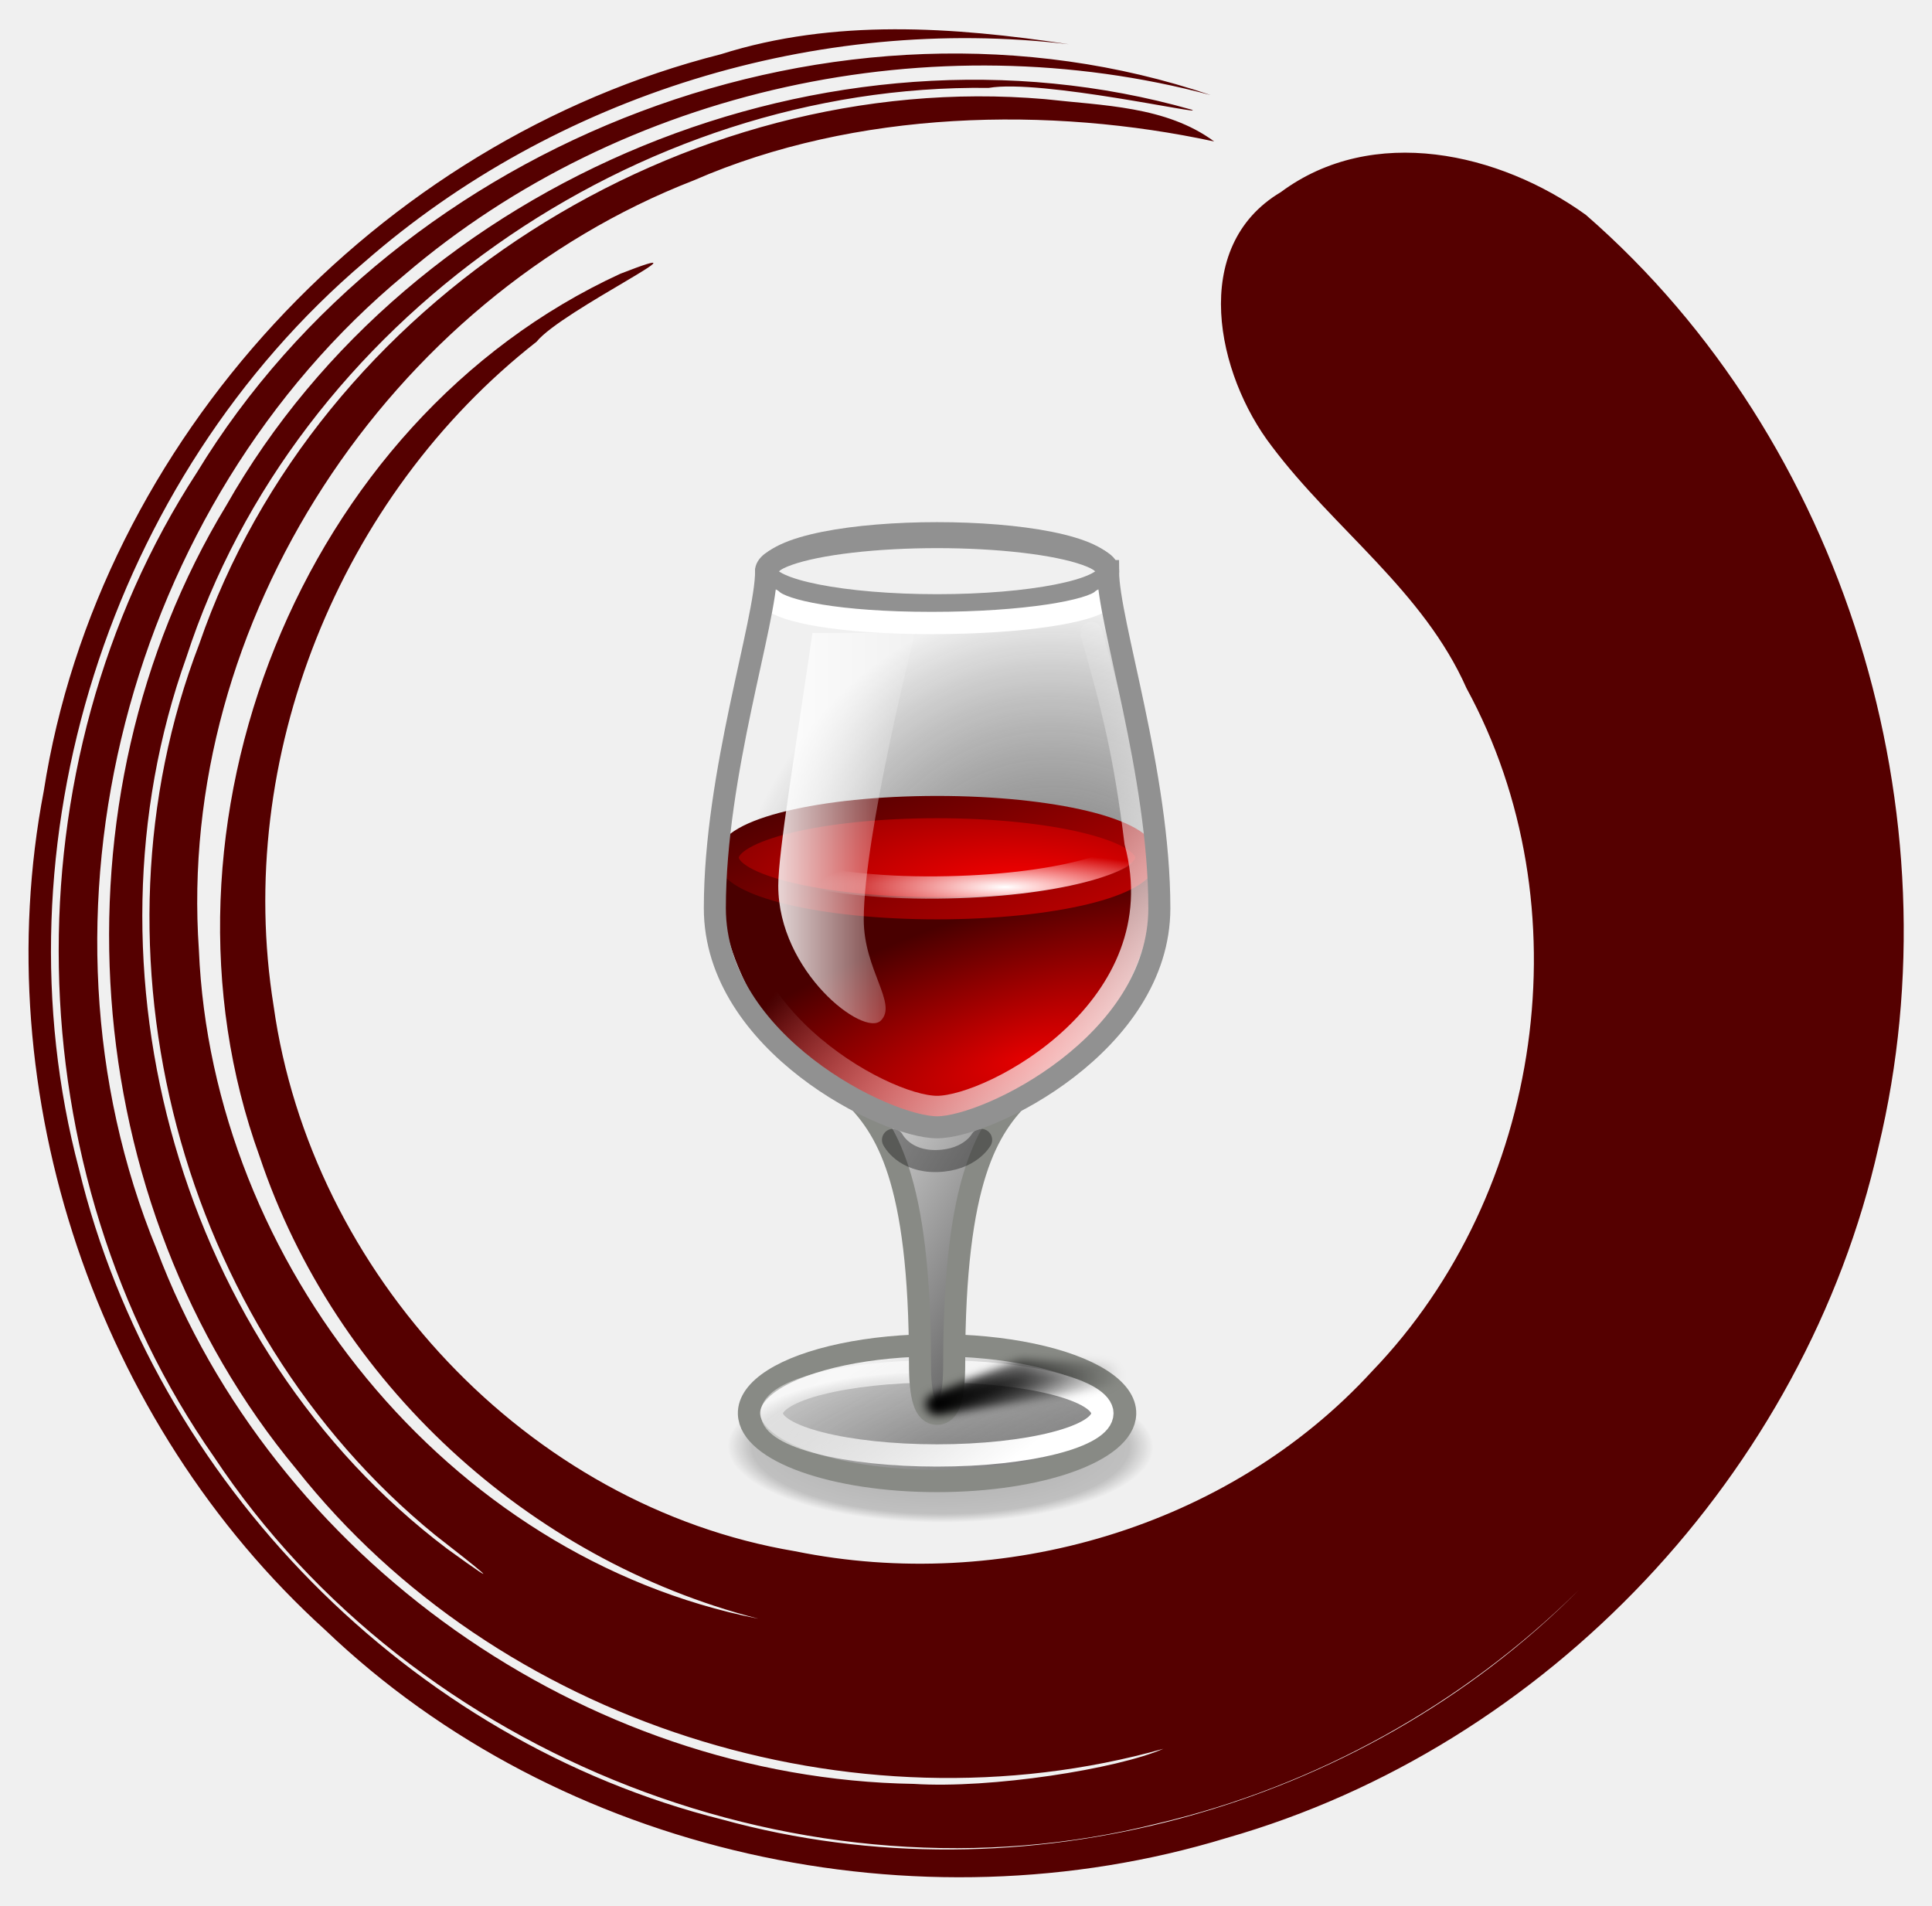
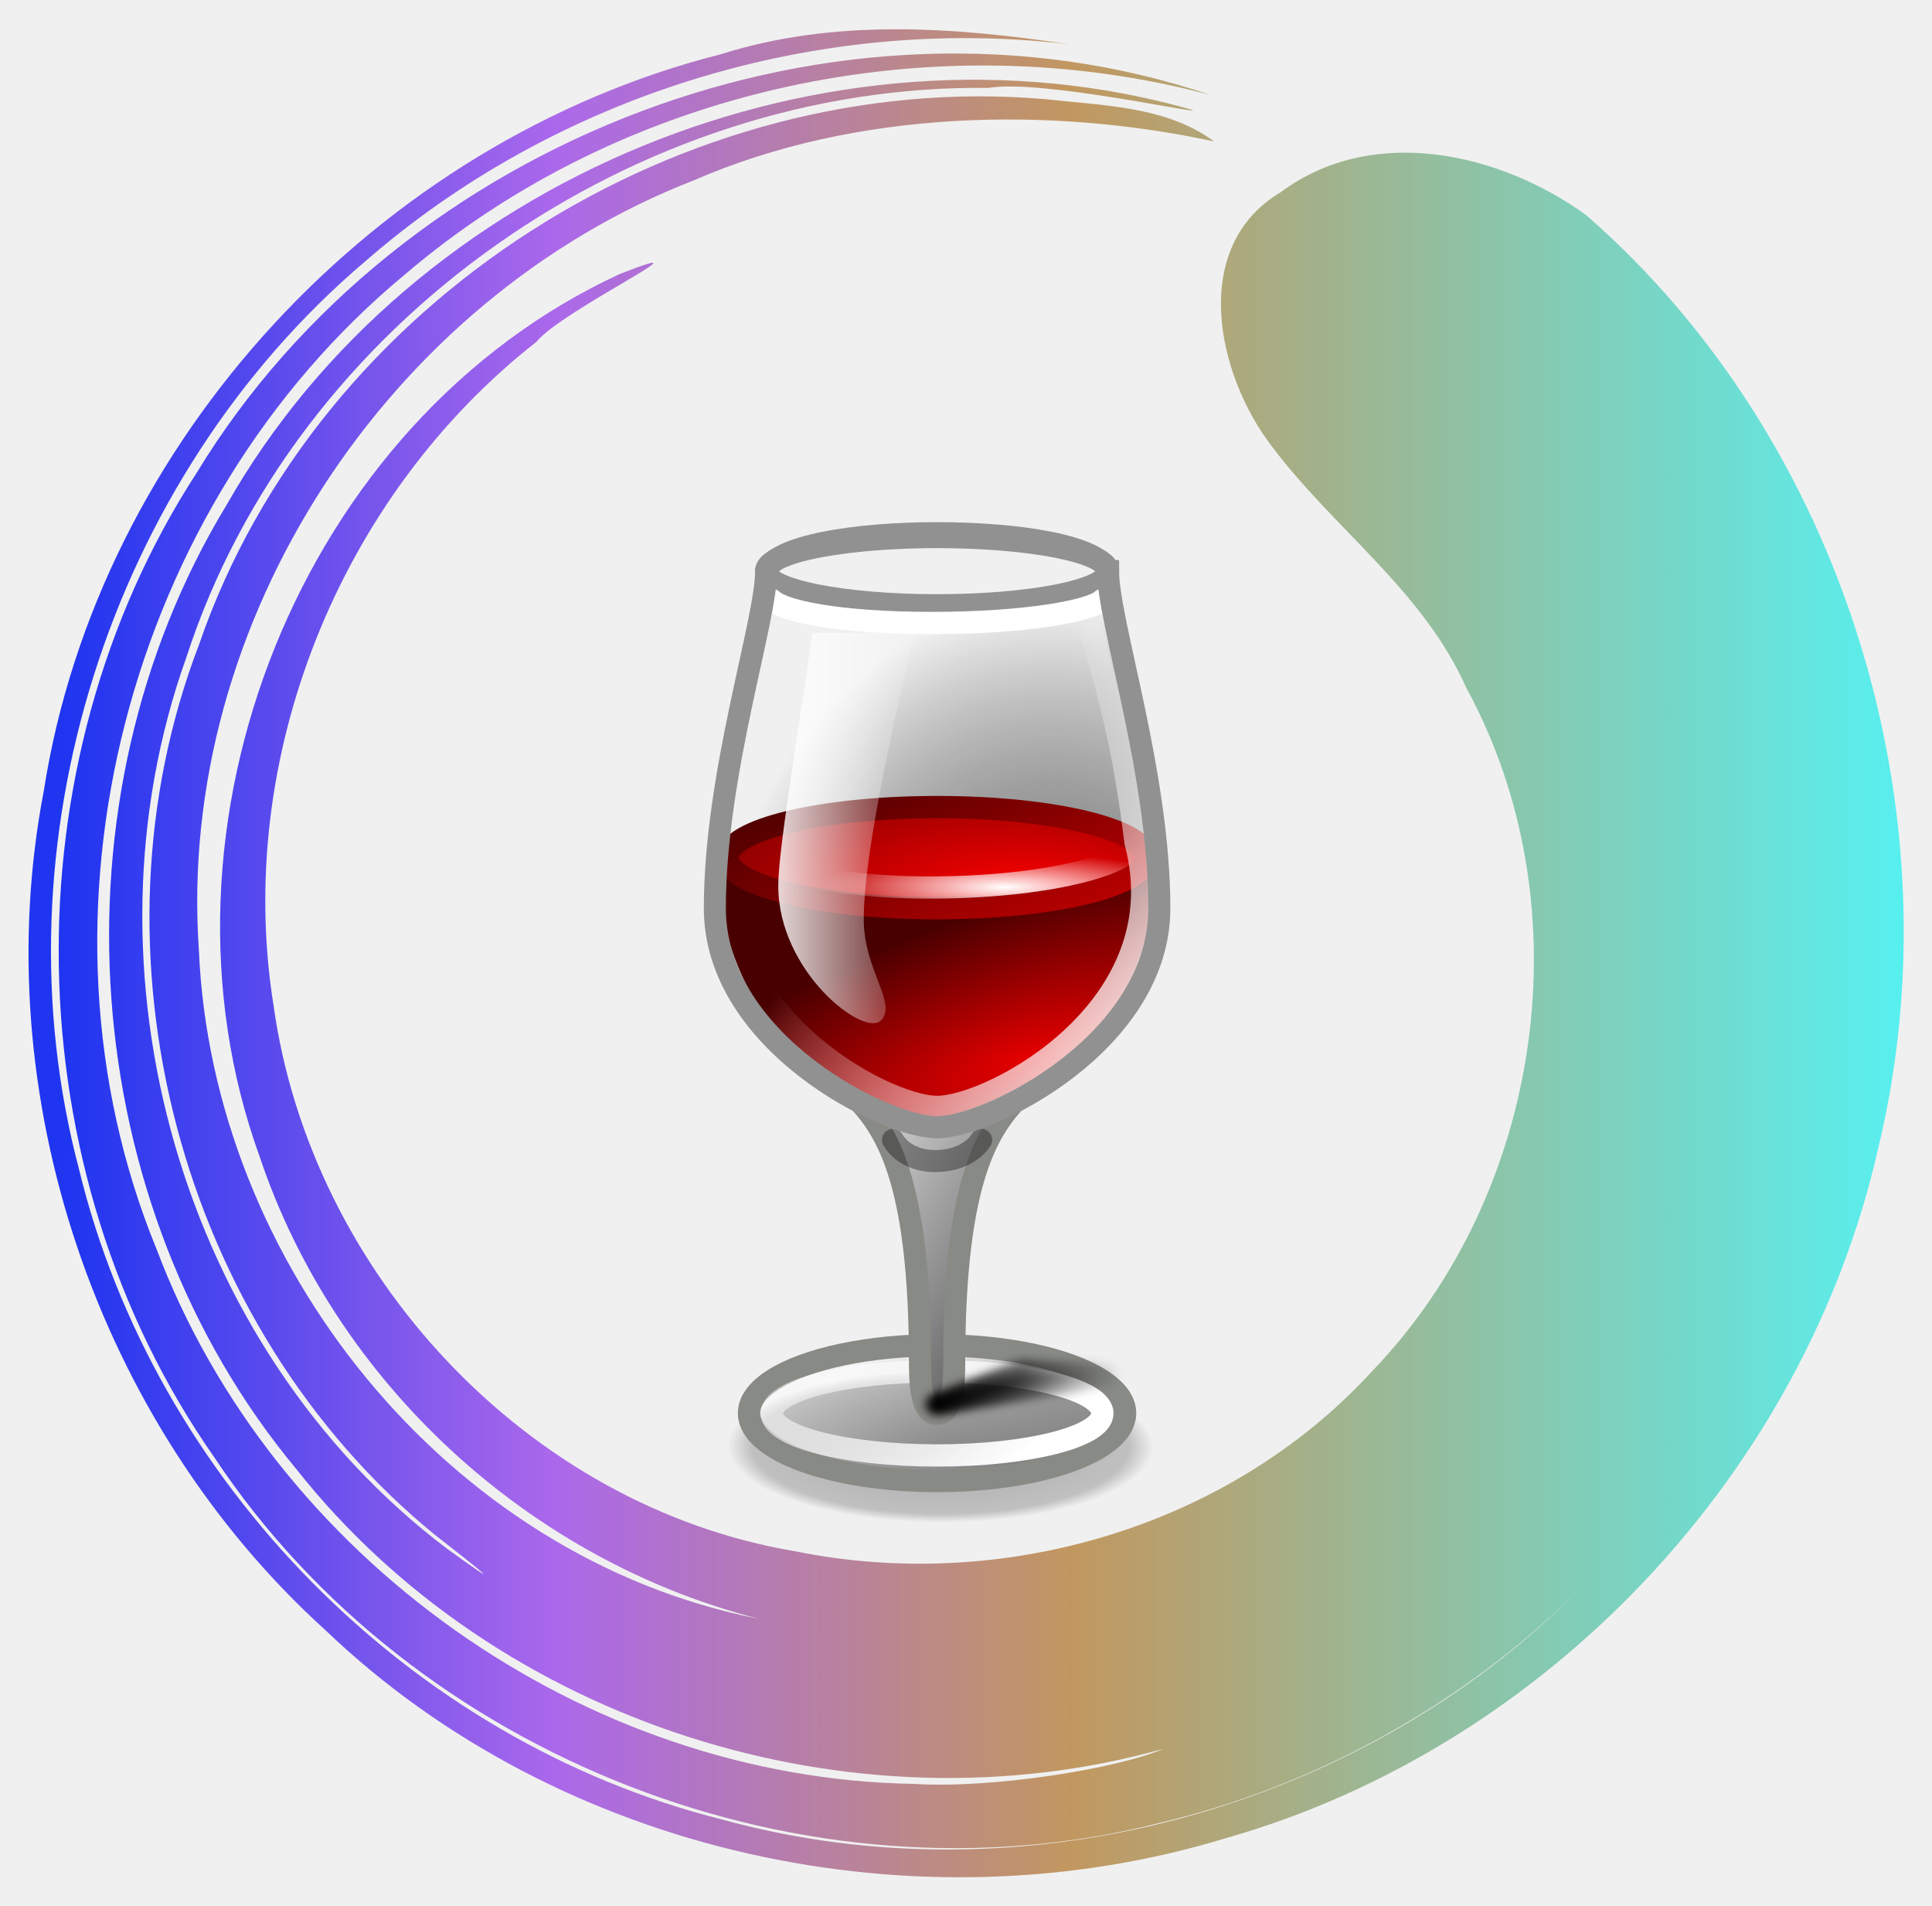
<svg xmlns="http://www.w3.org/2000/svg" xmlns:xlink="http://www.w3.org/1999/xlink" height="135.81" width="137.71" version="1.1" id="svg8">
  <defs id="defs12">
-     <radialGradient xlink:href="#radialGradient3961" id="radialGradient3922" gradientUnits="userSpaceOnUse" gradientTransform="matrix(0.6310473,0,0,0.1562595,7.399377,23.91998)" cx="37.375" cy="33.188" r="14.625" />
    <radialGradient id="radialGradient3961" gradientUnits="userSpaceOnUse" cy="33.188" cx="37.375" gradientTransform="matrix(0.6310473,0,0,0.1562595,7.399377,23.91998)" r="14.625">
      <stop id="stop4335" stop-color="#000" offset="0" />
      <stop id="stop4337" stop-color="#000" stop-opacity="0" offset="1" />
    </radialGradient>
    <radialGradient id="radialGradient3958" xlink:href="#linearGradient3933" gradientUnits="userSpaceOnUse" cy="55.076" cx="31.071" gradientTransform="matrix(1.129904,0.00293243,-0.00104388,0.4022196,-2.891925,29.67363)" r="8.553" />
    <linearGradient id="linearGradient3933">
      <stop id="stop3935" stop-color="#000" stop-opacity="0.302" offset="0" />
      <stop id="stop3941" stop-color="#000" stop-opacity="0.2" offset="0.885" />
      <stop id="stop3937" stop-color="#000" stop-opacity="0" offset="1" />
    </linearGradient>
-     <radialGradient xlink:href="#radialGradient3955" id="radialGradient3924" gradientUnits="userSpaceOnUse" gradientTransform="matrix(2.38666,-0.117642,0.1489799,2.937386,-31.57254,-30.34984)" cx="27.5" cy="22.614" r="6.5" />
    <radialGradient id="radialGradient3955" gradientUnits="userSpaceOnUse" cy="22.614" cx="27.5" gradientTransform="matrix(2.38666,-0.117642,0.1489799,2.937386,-31.57254,-30.34984)" r="6.5">
      <stop id="stop3348" stop-color="#737373" offset="0" />
      <stop id="stop3350" stop-color="#000" stop-opacity="0" offset="1" />
    </radialGradient>
-     <linearGradient xlink:href="#linearGradient3951" id="linearGradient3926" gradientUnits="userSpaceOnUse" gradientTransform="matrix(1.92277,0,0,1.409719,-12.2237,34.92205)" x1="29.455" y1="19.122" x2="21.44" y2="9.277" />
    <linearGradient id="linearGradient3951" y2="9.277" gradientUnits="userSpaceOnUse" x2="21.44" gradientTransform="matrix(1.92277,0,0,1.409719,-12.2237,34.92205)" y1="19.122" x1="29.455">
      <stop id="stop3230" stop-color="#373737" offset="0" />
      <stop id="stop3232" stop-color="#373737" stop-opacity="0" offset="1" />
    </linearGradient>
    <linearGradient id="linearGradient3948" y2="5.035" xlink:href="#linearGradient3198" gradientUnits="userSpaceOnUse" x2="17.799" gradientTransform="matrix(1.92277,0,0,1.409719,-12.2237,34.90149)" y1="12.038" x1="25.269" />
    <linearGradient id="linearGradient3198">
      <stop id="stop3200" stop-color="#FFF" offset="0" />
      <stop id="stop3202" stop-color="#FFF" stop-opacity="0" offset="1" />
    </linearGradient>
-     <linearGradient xlink:href="#linearGradient3945" id="linearGradient3928" gradientUnits="userSpaceOnUse" gradientTransform="matrix(1.551329,0,0,1.529349,-5.231894,-3.862931)" x1="29" y1="33" x2="19" y2="27" />
    <linearGradient id="linearGradient3945" y2="27" gradientUnits="userSpaceOnUse" x2="19" gradientTransform="matrix(1.551329,0,0,1.529349,-5.231894,-3.862931)" y1="33" x1="29">
      <stop id="stop3222" stop-color="#373737" offset="0" />
      <stop id="stop3224" stop-color="#FFF" offset="1" />
    </linearGradient>
-     <radialGradient xlink:href="#radialGradient3942" id="radialGradient3930" gradientUnits="userSpaceOnUse" gradientTransform="matrix(1.47172,-0.4836227,0.1784028,0.5276254,-7.853782,33.12876)" cx="26.625" cy="26.577" r="12.5" />
    <radialGradient id="radialGradient3942" gradientUnits="userSpaceOnUse" cy="26.577" cx="26.625" gradientTransform="matrix(1.47172,-0.4836227,0.1784028,0.5276254,-7.853782,33.12876)" r="12.5">
      <stop id="stop3191" stop-color="#e40000" offset="0" />
      <stop id="stop3193" stop-color="#490000" offset="1" />
    </radialGradient>
-     <radialGradient xlink:href="#radialGradient3937" id="radialGradient3932" gradientUnits="userSpaceOnUse" gradientTransform="matrix(1.92277,0,0,0.6978145,-12.2237,17.51874)" cx="25.017" cy="13.192" r="9.751" />
    <radialGradient id="radialGradient3937" gradientUnits="userSpaceOnUse" cy="13.192" cx="25.017" gradientTransform="matrix(1.92277,0,0,0.6978145,-12.2237,17.51874)" r="9.751">
      <stop id="stop3173" stop-color="#fd0000" offset="0" />
      <stop id="stop3175" stop-color="#6a0000" offset="1" />
    </radialGradient>
-     <linearGradient xlink:href="#linearGradient3939" id="linearGradient3935" gradientUnits="userSpaceOnUse" gradientTransform="matrix(1.92277,0,0,1.409719,-12.2237,9.687788)" x1="27.217" y1="15.984" x2="22.036" y2="7.135" />
    <linearGradient id="linearGradient3939" y2="7.135" gradientUnits="userSpaceOnUse" x2="22.036" gradientTransform="matrix(1.92277,0,0,1.409719,-12.2237,9.687788)" y1="15.984" x1="27.217">
      <stop id="stop4404" stop-color="#e80000" offset="0" />
      <stop id="stop4406" stop-color="#490000" offset="1" />
    </linearGradient>
    <linearGradient id="linearGradient3934" y2="19" xlink:href="#linearGradient3198" gradientUnits="userSpaceOnUse" x2="22" gradientTransform="matrix(1.543956,0,0,1.542822,-5.002754,-3.785278)" y1="25.27" x1="30.376" />
    <linearGradient id="linearGradient3930" y2="18.312" xlink:href="#linearGradient3198" gradientUnits="userSpaceOnUse" x2="23" gradientTransform="matrix(1.551329,0,0,1.529349,-3.904902,-4.881536)" y1="18.312" x1="17.605" />
-     <radialGradient xlink:href="#radialGradient3926" id="radialGradient3938" gradientUnits="userSpaceOnUse" gradientTransform="matrix(1.551329,0,0,0.2811779,7.159717,22.53952)" cx="18" cy="14.19" r="5.505" />
    <radialGradient id="radialGradient3926" gradientUnits="userSpaceOnUse" cy="14.19" cx="18" gradientTransform="matrix(1.551329,0,0,0.2811779,7.159717,22.53952)" r="5.505">
      <stop id="stop3454" stop-color="#FFF" offset="0" />
      <stop id="stop3456" stop-color="#FFF" stop-opacity="0" offset="1" />
    </radialGradient>
-     <linearGradient xlink:href="#linearGradient3052" id="linearGradient3940" gradientUnits="userSpaceOnUse" gradientTransform="translate(-8,15.96763)" x1="16" y1="27.5" x2="20.5" y2="25.5" />
    <linearGradient id="linearGradient3052" y2="25.5" gradientUnits="userSpaceOnUse" x2="20.5" gradientTransform="translate(-8,15.96763)" y1="27.5" x1="16">
      <stop id="stop3375" stop-color="#000" offset="0" />
      <stop id="stop3377" stop-color="#373737" stop-opacity="0" offset="1" />
    </linearGradient>
-     <linearGradient xlink:href="#linearGradient3054" id="linearGradient3942" gradientUnits="userSpaceOnUse" gradientTransform="translate(-8,15.96763)" x1="16" y1="27" x2="21.5" y2="27" />
    <linearGradient id="linearGradient3054" y2="27" gradientUnits="userSpaceOnUse" x2="21.5" gradientTransform="translate(-8,15.96763)" y1="27" x1="16">
      <stop id="stop3444" stop-color="#000" offset="0" />
      <stop id="stop3446" stop-color="#000" stop-opacity="0" offset="1" />
    </linearGradient>
    <filter id="filter3391" height="2.321" width="1.266" color-interpolation-filters="sRGB" y="-0.661" x="-0.133">
      <feGaussianBlur id="feGaussianBlur3393" stdDeviation="0.14" />
    </filter>
+     <linearGradient xlink:href="#linearGradient17278" id="linearGradient17268" x1="195.429" y1="418.404" x2="329.091" y2="418.404" gradientUnits="userSpaceOnUse" spreadMethod="reflect" />
+     <linearGradient id="linearGradient17278">
+       <stop style="stop-color:#ad0000;stop-opacity:1;" offset="0" id="stop17270" />
+       <stop style="stop-color:#3465a4;stop-opacity:1" offset="0.445" id="stop17272" />
+       <stop style="stop-color:#4e9a06;stop-opacity:1" offset="0.719" id="stop17274" />
+       <stop style="stop-color:#edd400;stop-opacity:1" offset="0.98" id="stop17276" />
+     </linearGradient>
+     <radialGradient xlink:href="#radialGradient3961-1" id="radialGradient3922-3" gradientUnits="userSpaceOnUse" gradientTransform="matrix(0.6310473,0,0,0.1562595,7.399377,23.91998)" cx="37.375" cy="33.188" r="14.625" />
+     <radialGradient id="radialGradient3961-1" gradientUnits="userSpaceOnUse" cy="33.188" cx="37.375" gradientTransform="matrix(0.6310473,0,0,0.1562595,7.399377,23.91998)" r="14.625">
+       <stop id="stop4335-8" stop-color="#000" offset="0" />
+       <stop id="stop4337-9" stop-color="#000" stop-opacity="0" offset="1" />
+     </radialGradient>
+     <radialGradient id="radialGradient3958-6" xlink:href="#linearGradient3933" gradientUnits="userSpaceOnUse" cy="55.076" cx="31.071" gradientTransform="matrix(1.129904,0.00293243,-0.00104388,0.4022196,-2.891925,29.67363)" r="8.553" />
+     <radialGradient xlink:href="#radialGradient3955-8" id="radialGradient3924-3" gradientUnits="userSpaceOnUse" gradientTransform="matrix(2.38666,-0.117642,0.1489799,2.937386,-31.57254,-30.34984)" cx="27.5" cy="22.614" r="6.5" />
+     <radialGradient id="radialGradient3955-8" gradientUnits="userSpaceOnUse" cy="22.614" cx="27.5" gradientTransform="matrix(2.38666,-0.117642,0.1489799,2.937386,-31.57254,-30.34984)" r="6.5">
+       <stop id="stop3348-6" stop-color="#737373" offset="0" />
+       <stop id="stop3350-0" stop-color="#000" stop-opacity="0" offset="1" />
+     </radialGradient>
+     <radialGradient xlink:href="#radialGradient3942-6" id="radialGradient3930-7" gradientUnits="userSpaceOnUse" gradientTransform="matrix(1.47172,-0.4836227,0.1784028,0.5276254,-7.853782,33.12876)" cx="26.625" cy="26.577" r="12.5" />
+     <radialGradient id="radialGradient3942-6" gradientUnits="userSpaceOnUse" cy="26.577" cx="26.625" gradientTransform="matrix(1.47172,-0.4836227,0.1784028,0.5276254,-7.853782,33.12876)" r="12.5">
+       <stop id="stop3191-4" stop-color="#e40000" offset="0" />
+       <stop id="stop3193-3" stop-color="#490000" offset="1" />
+     </radialGradient>
+     <radialGradient xlink:href="#radialGradient3937-3" id="radialGradient3932-0" gradientUnits="userSpaceOnUse" gradientTransform="matrix(1.92277,0,0,0.6978145,-12.2237,17.51874)" cx="25.017" cy="13.192" r="9.751" />
+     <radialGradient id="radialGradient3937-3" gradientUnits="userSpaceOnUse" cy="13.192" cx="25.017" gradientTransform="matrix(1.92277,0,0,0.6978145,-12.2237,17.51874)" r="9.751">
+       <stop id="stop3173-0" stop-color="#fd0000" offset="0" />
+       <stop id="stop3175-9" stop-color="#6a0000" offset="1" />
+     </radialGradient>
+     <radialGradient xlink:href="#radialGradient3926-0" id="radialGradient3938-4" gradientUnits="userSpaceOnUse" gradientTransform="matrix(1.551329,0,0,0.2811779,7.159717,22.53952)" cx="18" cy="14.19" r="5.505" />
+     <radialGradient id="radialGradient3926-0" gradientUnits="userSpaceOnUse" cy="14.19" cx="18" gradientTransform="matrix(1.551329,0,0,0.2811779,7.159717,22.53952)" r="5.505">
+       <stop id="stop3454-5" stop-color="#FFF" offset="0" />
+       <stop id="stop3456-9" stop-color="#FFF" stop-opacity="0" offset="1" />
+     </radialGradient>
+     <filter id="filter3391-2" height="2.321" width="1.266" color-interpolation-filters="sRGB" y="-0.661" x="-0.133">
+       <feGaussianBlur id="feGaussianBlur3393-4" stdDeviation="0.14" />
+     </filter>
+     <linearGradient xlink:href="#linearGradient17278" id="linearGradient26579" gradientUnits="userSpaceOnUse" x1="195.429" y1="418.404" x2="329.091" y2="418.404" spreadMethod="reflect" />
+     <linearGradient xlink:href="#linearGradient3951" id="linearGradient26581" gradientUnits="userSpaceOnUse" gradientTransform="matrix(1.92277,0,0,1.409719,-12.2237,34.92205)" x1="29.455" y1="19.122" x2="21.44" y2="9.277" />
+     <linearGradient xlink:href="#linearGradient3198" id="linearGradient26583" gradientUnits="userSpaceOnUse" gradientTransform="matrix(1.92277,0,0,1.409719,-12.2237,34.90149)" x1="25.269" y1="12.038" x2="17.799" y2="5.035" />
+     <linearGradient xlink:href="#linearGradient3945" id="linearGradient26585" gradientUnits="userSpaceOnUse" gradientTransform="matrix(1.551329,0,0,1.529349,-5.231894,-3.862931)" x1="29" y1="33" x2="19" y2="27" />
+     <linearGradient xlink:href="#linearGradient3939" id="linearGradient26587" gradientUnits="userSpaceOnUse" gradientTransform="matrix(1.92277,0,0,1.409719,-12.2237,9.687788)" x1="27.217" y1="15.984" x2="22.036" y2="7.135" />
+     <linearGradient xlink:href="#linearGradient3198" id="linearGradient26589" gradientUnits="userSpaceOnUse" gradientTransform="matrix(1.543956,0,0,1.542822,-5.002754,-3.785278)" x1="30.376" y1="25.27" x2="22" y2="19" />
+     <linearGradient xlink:href="#linearGradient3198" id="linearGradient26591" gradientUnits="userSpaceOnUse" gradientTransform="matrix(1.551329,0,0,1.529349,-3.904902,-4.881536)" x1="17.605" y1="18.312" x2="23" y2="18.312" />
+     <linearGradient xlink:href="#linearGradient3052" id="linearGradient26593" gradientUnits="userSpaceOnUse" gradientTransform="translate(-8,15.96763)" x1="16" y1="27.5" x2="20.5" y2="25.5" />
+     <linearGradient xlink:href="#linearGradient3054" id="linearGradient26595" gradientUnits="userSpaceOnUse" gradientTransform="translate(-8,15.96763)" x1="16" y1="27" x2="21.5" y2="27" />
  </defs>
-   <g id="g15323">
-     <g transform="rotate(180,165.5616,243.1718)" id="g6" style="fill:#550000">
-       <path fill="#000" d="m 277.12,370.99 c 22.13,4.384 38.895,25.354 39.827,47.658 1.625,23.392 -13.524,46.389 -35.27,54.839 -11.579,5.048 -25.404,5.295 -37.1,2.774 3.429,2.528 7.91,2.548 12.081,3.019 25.736,2.209 51.826,-14.321 60.261,-38.829 8.44,-21.94 1.438,-48.619 -16.801,-63.497 -2.94,-2.281 -5.583,-4.405 -0.859,-0.984 18.992,14.347 26.553,41.243 18.576,63.541 -7.78,23.964 -32.099,40.884 -57.184,40.568 -3.724,0.647 -15.663,-2.032 -14.466,-1.552 25.836,7.353 55.548,-4.837 68.806,-28.203 12.766,-21.033 10.755,-49.752 -5.002,-68.696 -14.303,-18.08 -39.624,-26.144 -61.789,-19.918 3.288,-1.434 12.278,-2.857 17.793,-2.501 23.501,0.375 45.684,16.126 53.967,38.105 9.778,23.81 2.086,53.065 -17.66,69.434 -15.581,13.332 -37.708,18.097 -57.472,12.82 26.471,8.975 57.802,-3.144 72.253,-26.885 13.602,-20.905 13.07,-49.765 -1.228,-70.193 -14.228,-21.439 -42.252,-32.382 -67.239,-26.102 -11.275,2.653 -21.786,8.486 -30.018,16.633 15.604,-15.692 39.694,-22.242 61.056,-16.349 22.233,5.563 40.456,24.104 45.841,46.352 6.124,23.124 -2.163,49.201 -20.379,64.673 -13.595,11.869 -32.254,17.625 -50.175,15.493 8.246,1.239 16.726,1.843 24.808,-0.714 24.43,-6.189 44.355,-27.502 48.256,-52.502 4.148,-21.602 -3.786,-45.051 -20.078,-59.812 -16.716,-15.979 -42.2,-21.529 -64.229,-14.808 -22.841,6.521 -41.245,26.044 -46.462,49.215 -5.722,23.733 2.394,50.392 20.849,66.459 6.153,4.442 15.19,6.493 21.747,1.622 6.548,-3.892 4.571,-13.017 0.638,-18.116 -4.433,-5.902 -10.806,-10.306 -13.876,-17.241 -8.44,-15.491 -5.482,-35.987 6.721,-48.665 10.23,-11.168 26.403,-15.838 41.134,-12.839 19.092,3.203 34.514,19.828 37.174,38.867 2.838,17.645 -4.693,36.335 -18.744,47.334 -1.779,2.22 -13.154,7.641 -5.971,4.844 22.838,-10.507 34.228,-39.446 25.708,-62.925 -5.381,-16.059 -19.115,-28.701 -35.496,-32.915" id="path4" style="fill:#550000" />
-     </g>
-     <g id="g3985" transform="matrix(1.570931,0,0,1.570931,16.52297,21.54265)">
-       <path id="path4331" d="m 40.214,29.106 a 9.229,2.285 0 0 1 -18.458,0 9.229,2.285 0 1 1 18.458,0 z" style="opacity:0.07;fill:url(#radialGradient3922)" />
-       <path id="path3420" d="m 42.261,52 a 10.426,3.44 0 0 1 -20.852,0 10.426,3.44 0 1 1 20.852,0 z" style="fill:url(#radialGradient3958)" />
-       <path id="path3159" d="m 39.757,12.195 c -0.776,-1.529 -14.738,-1.529 -15.513,0 0,2.294 -2.327,9.176 -2.327,15.293 0,6.117 7.757,9.941 10.084,9.941 2.327,0 10.084,-3.823 10.084,-9.941 0,-6.117 -2.327,-12.999 -2.327,-15.293 z" style="fill:url(#radialGradient3924);fill-rule:evenodd" />
-       <path id="path2385" style="fill:none;stroke:#919191;stroke-width:1.011;stroke-linecap:round;stroke-linejoin:round;stroke-miterlimit:0;stroke-dasharray:none" d="m 39.757,12.216 a 7.757,1.55 0 0 1 -15.513,0 7.757,1.55 0 1 1 15.513,0 z" stroke-miterlimit="0" />
-       <path id="path3157" style="fill:url(#linearGradient3926);stroke:#888a85;stroke-width:1.011;stroke-linecap:round;stroke-linejoin:round;stroke-miterlimit:0;stroke-dasharray:none" d="m 40.532,50.429 a 8.533,3.079 0 0 1 -17.065,0 8.533,3.079 0 1 1 17.065,0 z" stroke-miterlimit="0" />
-       <path id="path3236" style="fill:none;stroke:url(#linearGradient3948);stroke-width:1.011;stroke-linecap:round;stroke-linejoin:round;stroke-miterlimit:0;stroke-dasharray:none" d="m 39.5,50.408 a 7.5,1.908 0 0 1 -15,0 7.5,1.908 0 1 1 15,0 z" stroke-miterlimit="0" />
-       <path id="path3163" d="m 28.122,35.9 c 1.551,1.529 3.103,3.823 3.103,12.235 0,1.529 0.21,2.294 0.776,2.294 0.566,0 0.776,-0.765 0.776,-2.294 0,-8.411 1.551,-10.705 3.103,-12.235" style="fill:url(#linearGradient3928);fill-rule:evenodd;stroke:#888a85;stroke-width:1px;stroke-linecap:round;stroke-linejoin:miter" />
-       <path id="path3179" d="m 22,25 c 0,9 7.673,12.429 10,12.429 C 34.327,37.429 42,34 42,25" style="fill:url(#radialGradient3930);fill-rule:evenodd" />
-       <path id="path5788" style="fill:url(#radialGradient3932);stroke:url(#linearGradient3935);stroke-width:1.011;stroke-linecap:round;stroke-linejoin:round;stroke-miterlimit:0;stroke-dasharray:none" d="m 41.5,25.195 a 9.5,2.294 0 0 1 -19,0 9.5,2.294 0 1 1 19,0 z" stroke-miterlimit="0" />
-       <path id="path3196" d="m 23,25.5 c -1.5,6.5 6.5,11 9,11 2.5,0 11,-4.5 9,-12 -0.5,-4 -1,-6 -2,-9.5" style="fill:none;stroke:url(#linearGradient3934);stroke-width:1px;stroke-linecap:round;stroke-linejoin:miter" />
-       <path id="path3266" d="M 26.346,15 H 31 c 0,0 -2.327,9.176 -2.327,12.999 0,2.294 1.551,3.823 0.776,4.588 -0.776,0.765 -4.654,-2.218 -4.654,-6.117 0,-1.529 0.776,-6.117 1.551,-11.47 z" style="fill:url(#linearGradient3930);fill-rule:evenodd" />
-       <path id="path3358" d="M 39.5,13.5 C 39,14 36.038,14.55 31.757,14.55 27.475,14.55 25,14 24.5,13.5" stroke-miterlimit="0" style="fill:none;stroke:#ffffff;stroke-width:1.011;stroke-linecap:round;stroke-linejoin:round;stroke-miterlimit:0" />
-       <path id="path3450" d="m 41,24.5 c 0,0.856 -3.5,2 -9.019,2.05 -5.519,0.05 -8.981,-1.194 -8.981,-2.05" stroke-miterlimit="0" style="fill:none;stroke:url(#radialGradient3938);stroke-width:1.011;stroke-linecap:round;stroke-linejoin:round;stroke-miterlimit:0" />
-       <path id="path3395" d="m 30,38 c 0,0 0.5,1 2,0.959 1.5,-0.041 2,-0.959 2,-0.959" style="opacity:0.35;fill:none;stroke:#000000;stroke-width:1px;stroke-linecap:round;stroke-linejoin:round" />
-       <path id="path3363" d="m 8,43.468 2.5,-1 2.469,0.125 -4.969,0.875 z" transform="matrix(1.551329,0,0,1.529349,19.58937,-16.47718)" style="fill:url(#linearGradient3940);fill-rule:evenodd;stroke:url(#linearGradient3942);stroke-width:0.649px;stroke-linecap:round;stroke-linejoin:round;filter:url(#filter3391)" />
-       <path id="path3354" d="m 39.757,12.195 c -0.776,-2.294 -14.738,-2.294 -15.513,0 0,2.294 -2.327,9.176 -2.327,15.293 0,6.117 7.757,9.941 10.084,9.941 2.327,0 10.084,-3.823 10.084,-9.941 0,-6.117 -2.327,-12.999 -2.327,-15.293 z" style="fill:none;stroke:#919191;stroke-width:1px;stroke-linecap:round;stroke-linejoin:miter" />
-     </g>
+   <g transform="rotate(180,165.5616,243.1718)" id="g6-7" style="mix-blend-mode:exclusion;fill:url(#linearGradient17268);fill-opacity:1">
+     <path fill="#000" d="m 277.12,370.99 c 22.13,4.384 38.895,25.354 39.827,47.658 1.625,23.392 -13.524,46.389 -35.27,54.839 -11.579,5.048 -25.404,5.295 -37.1,2.774 3.429,2.528 7.91,2.548 12.081,3.019 25.736,2.209 51.826,-14.321 60.261,-38.829 8.44,-21.94 1.438,-48.619 -16.801,-63.497 -2.94,-2.281 -5.583,-4.405 -0.859,-0.984 18.992,14.347 26.553,41.243 18.576,63.541 -7.78,23.964 -32.099,40.884 -57.184,40.568 -3.724,0.647 -15.663,-2.032 -14.466,-1.552 25.836,7.353 55.548,-4.837 68.806,-28.203 12.766,-21.033 10.755,-49.752 -5.002,-68.696 -14.303,-18.08 -39.624,-26.144 -61.789,-19.918 3.288,-1.434 12.278,-2.857 17.793,-2.501 23.501,0.375 45.684,16.126 53.967,38.105 9.778,23.81 2.086,53.065 -17.66,69.434 -15.581,13.332 -37.708,18.097 -57.472,12.82 26.471,8.975 57.802,-3.144 72.253,-26.885 13.602,-20.905 13.07,-49.765 -1.228,-70.193 -14.228,-21.439 -42.252,-32.382 -67.239,-26.102 -11.275,2.653 -21.786,8.486 -30.018,16.633 15.604,-15.692 39.694,-22.242 61.056,-16.349 22.233,5.563 40.456,24.104 45.841,46.352 6.124,23.124 -2.163,49.201 -20.379,64.673 -13.595,11.869 -32.254,17.625 -50.175,15.493 8.246,1.239 16.726,1.843 24.808,-0.714 24.43,-6.189 44.355,-27.502 48.256,-52.502 4.148,-21.602 -3.786,-45.051 -20.078,-59.812 -16.716,-15.979 -42.2,-21.529 -64.229,-14.808 -22.841,6.521 -41.245,26.044 -46.462,49.215 -5.722,23.733 2.394,50.392 20.849,66.459 6.153,4.442 15.19,6.493 21.747,1.622 6.548,-3.892 4.571,-13.017 0.638,-18.116 -4.433,-5.902 -10.806,-10.306 -13.876,-17.241 -8.44,-15.491 -5.482,-35.987 6.721,-48.665 10.23,-11.168 26.403,-15.838 41.134,-12.839 19.092,3.203 34.514,19.828 37.174,38.867 2.838,17.645 -4.693,36.335 -18.744,47.334 -1.779,2.22 -13.154,7.641 -5.971,4.844 22.838,-10.507 34.228,-39.446 25.708,-62.925 -5.381,-16.059 -19.115,-28.701 -35.496,-32.915" id="path4-7" style="fill:url(#linearGradient26579);fill-opacity:1" />
+   </g>
+   <g id="g3985-5" transform="matrix(1.570931,0,0,1.570931,16.52298,21.54265)">
+     <path id="path4331-4" d="m 40.214,29.106 a 9.229,2.285 0 0 1 -18.458,0 9.229,2.285 0 1 1 18.458,0 z" style="opacity:0.07;fill:url(#radialGradient3922-3)" />
+     <path id="path3420-8" d="m 42.261,52 a 10.426,3.44 0 0 1 -20.852,0 10.426,3.44 0 1 1 20.852,0 z" style="fill:url(#radialGradient3958-6)" />
+     <path id="path3159-1" d="m 39.757,12.195 c -0.776,-1.529 -14.738,-1.529 -15.513,0 0,2.294 -2.327,9.176 -2.327,15.293 0,6.117 7.757,9.941 10.084,9.941 2.327,0 10.084,-3.823 10.084,-9.941 0,-6.117 -2.327,-12.999 -2.327,-15.293 z" style="fill:url(#radialGradient3924-3);fill-rule:evenodd" />
+     <path id="path2385-2" style="fill:none;stroke:#919191;stroke-width:1.011;stroke-linecap:round;stroke-linejoin:round;stroke-miterlimit:0;stroke-dasharray:none" d="m 39.757,12.216 a 7.757,1.55 0 0 1 -15.513,0 7.757,1.55 0 1 1 15.513,0 z" stroke-miterlimit="0" />
+     <path id="path3157-8" style="fill:url(#linearGradient26581);stroke:#888a85;stroke-width:1.011;stroke-linecap:round;stroke-linejoin:round;stroke-miterlimit:0;stroke-dasharray:none" d="m 40.532,50.429 a 8.533,3.079 0 0 1 -17.065,0 8.533,3.079 0 1 1 17.065,0 z" stroke-miterlimit="0" />
+     <path id="path3236-9" style="fill:none;stroke:url(#linearGradient26583);stroke-width:1.011;stroke-linecap:round;stroke-linejoin:round;stroke-miterlimit:0;stroke-dasharray:none" d="m 39.5,50.408 a 7.5,1.908 0 0 1 -15,0 7.5,1.908 0 1 1 15,0 z" stroke-miterlimit="0" />
+     <path id="path3163-3" d="m 28.122,35.9 c 1.551,1.529 3.103,3.823 3.103,12.235 0,1.529 0.21,2.294 0.776,2.294 0.566,0 0.776,-0.765 0.776,-2.294 0,-8.411 1.551,-10.705 3.103,-12.235" style="fill:url(#linearGradient26585);fill-rule:evenodd;stroke:#888a85;stroke-width:1px;stroke-linecap:round;stroke-linejoin:miter" />
+     <path id="path3179-6" d="m 22,25 c 0,9 7.673,12.429 10,12.429 C 34.327,37.429 42,34 42,25" style="fill:url(#radialGradient3930-7);fill-rule:evenodd" />
+     <path id="path5788-8" style="fill:url(#radialGradient3932-0);stroke:url(#linearGradient26587);stroke-width:1.011;stroke-linecap:round;stroke-linejoin:round;stroke-miterlimit:0;stroke-dasharray:none" d="m 41.5,25.195 a 9.5,2.294 0 0 1 -19,0 9.5,2.294 0 1 1 19,0 z" stroke-miterlimit="0" />
+     <path id="path3196-0" d="m 23,25.5 c -1.5,6.5 6.5,11 9,11 2.5,0 11,-4.5 9,-12 -0.5,-4 -1,-6 -2,-9.5" style="fill:none;stroke:url(#linearGradient26589);stroke-width:1px;stroke-linecap:round;stroke-linejoin:miter" />
+     <path id="path3266-2" d="M 26.346,15 H 31 c 0,0 -2.327,9.176 -2.327,12.999 0,2.294 1.551,3.823 0.776,4.588 -0.776,0.765 -4.654,-2.218 -4.654,-6.117 0,-1.529 0.776,-6.117 1.551,-11.47 z" style="fill:url(#linearGradient26591);fill-rule:evenodd" />
+     <path id="path3358-1" d="M 39.5,13.5 C 39,14 36.038,14.55 31.757,14.55 27.475,14.55 25,14 24.5,13.5" stroke-miterlimit="0" style="fill:none;stroke:#ffffff;stroke-width:1.011;stroke-linecap:round;stroke-linejoin:round;stroke-miterlimit:0" />
+     <path id="path3450-0" d="m 41,24.5 c 0,0.856 -3.5,2 -9.019,2.05 -5.519,0.05 -8.981,-1.194 -8.981,-2.05" stroke-miterlimit="0" style="fill:none;stroke:url(#radialGradient3938-4);stroke-width:1.011;stroke-linecap:round;stroke-linejoin:round;stroke-miterlimit:0" />
+     <path id="path3395-5" d="m 30,38 c 0,0 0.5,1 2,0.959 1.5,-0.041 2,-0.959 2,-0.959" style="opacity:0.35;fill:none;stroke:#000000;stroke-width:1px;stroke-linecap:round;stroke-linejoin:round" />
+     <path id="path3363-1" d="m 8,43.468 2.5,-1 2.469,0.125 -4.969,0.875 z" transform="matrix(1.551329,0,0,1.529349,19.58937,-16.47718)" style="fill:url(#linearGradient26593);fill-rule:evenodd;stroke:url(#linearGradient26595);stroke-width:0.649px;stroke-linecap:round;stroke-linejoin:round;filter:url(#filter3391-2)" />
+     <path id="path3354-1" d="m 39.757,12.195 c -0.776,-2.294 -14.738,-2.294 -15.513,0 0,2.294 -2.327,9.176 -2.327,15.293 0,6.117 7.757,9.941 10.084,9.941 2.327,0 10.084,-3.823 10.084,-9.941 0,-6.117 -2.327,-12.999 -2.327,-15.293 z" style="fill:none;stroke:#919191;stroke-width:1px;stroke-linecap:round;stroke-linejoin:miter" />
  </g>
</svg>
